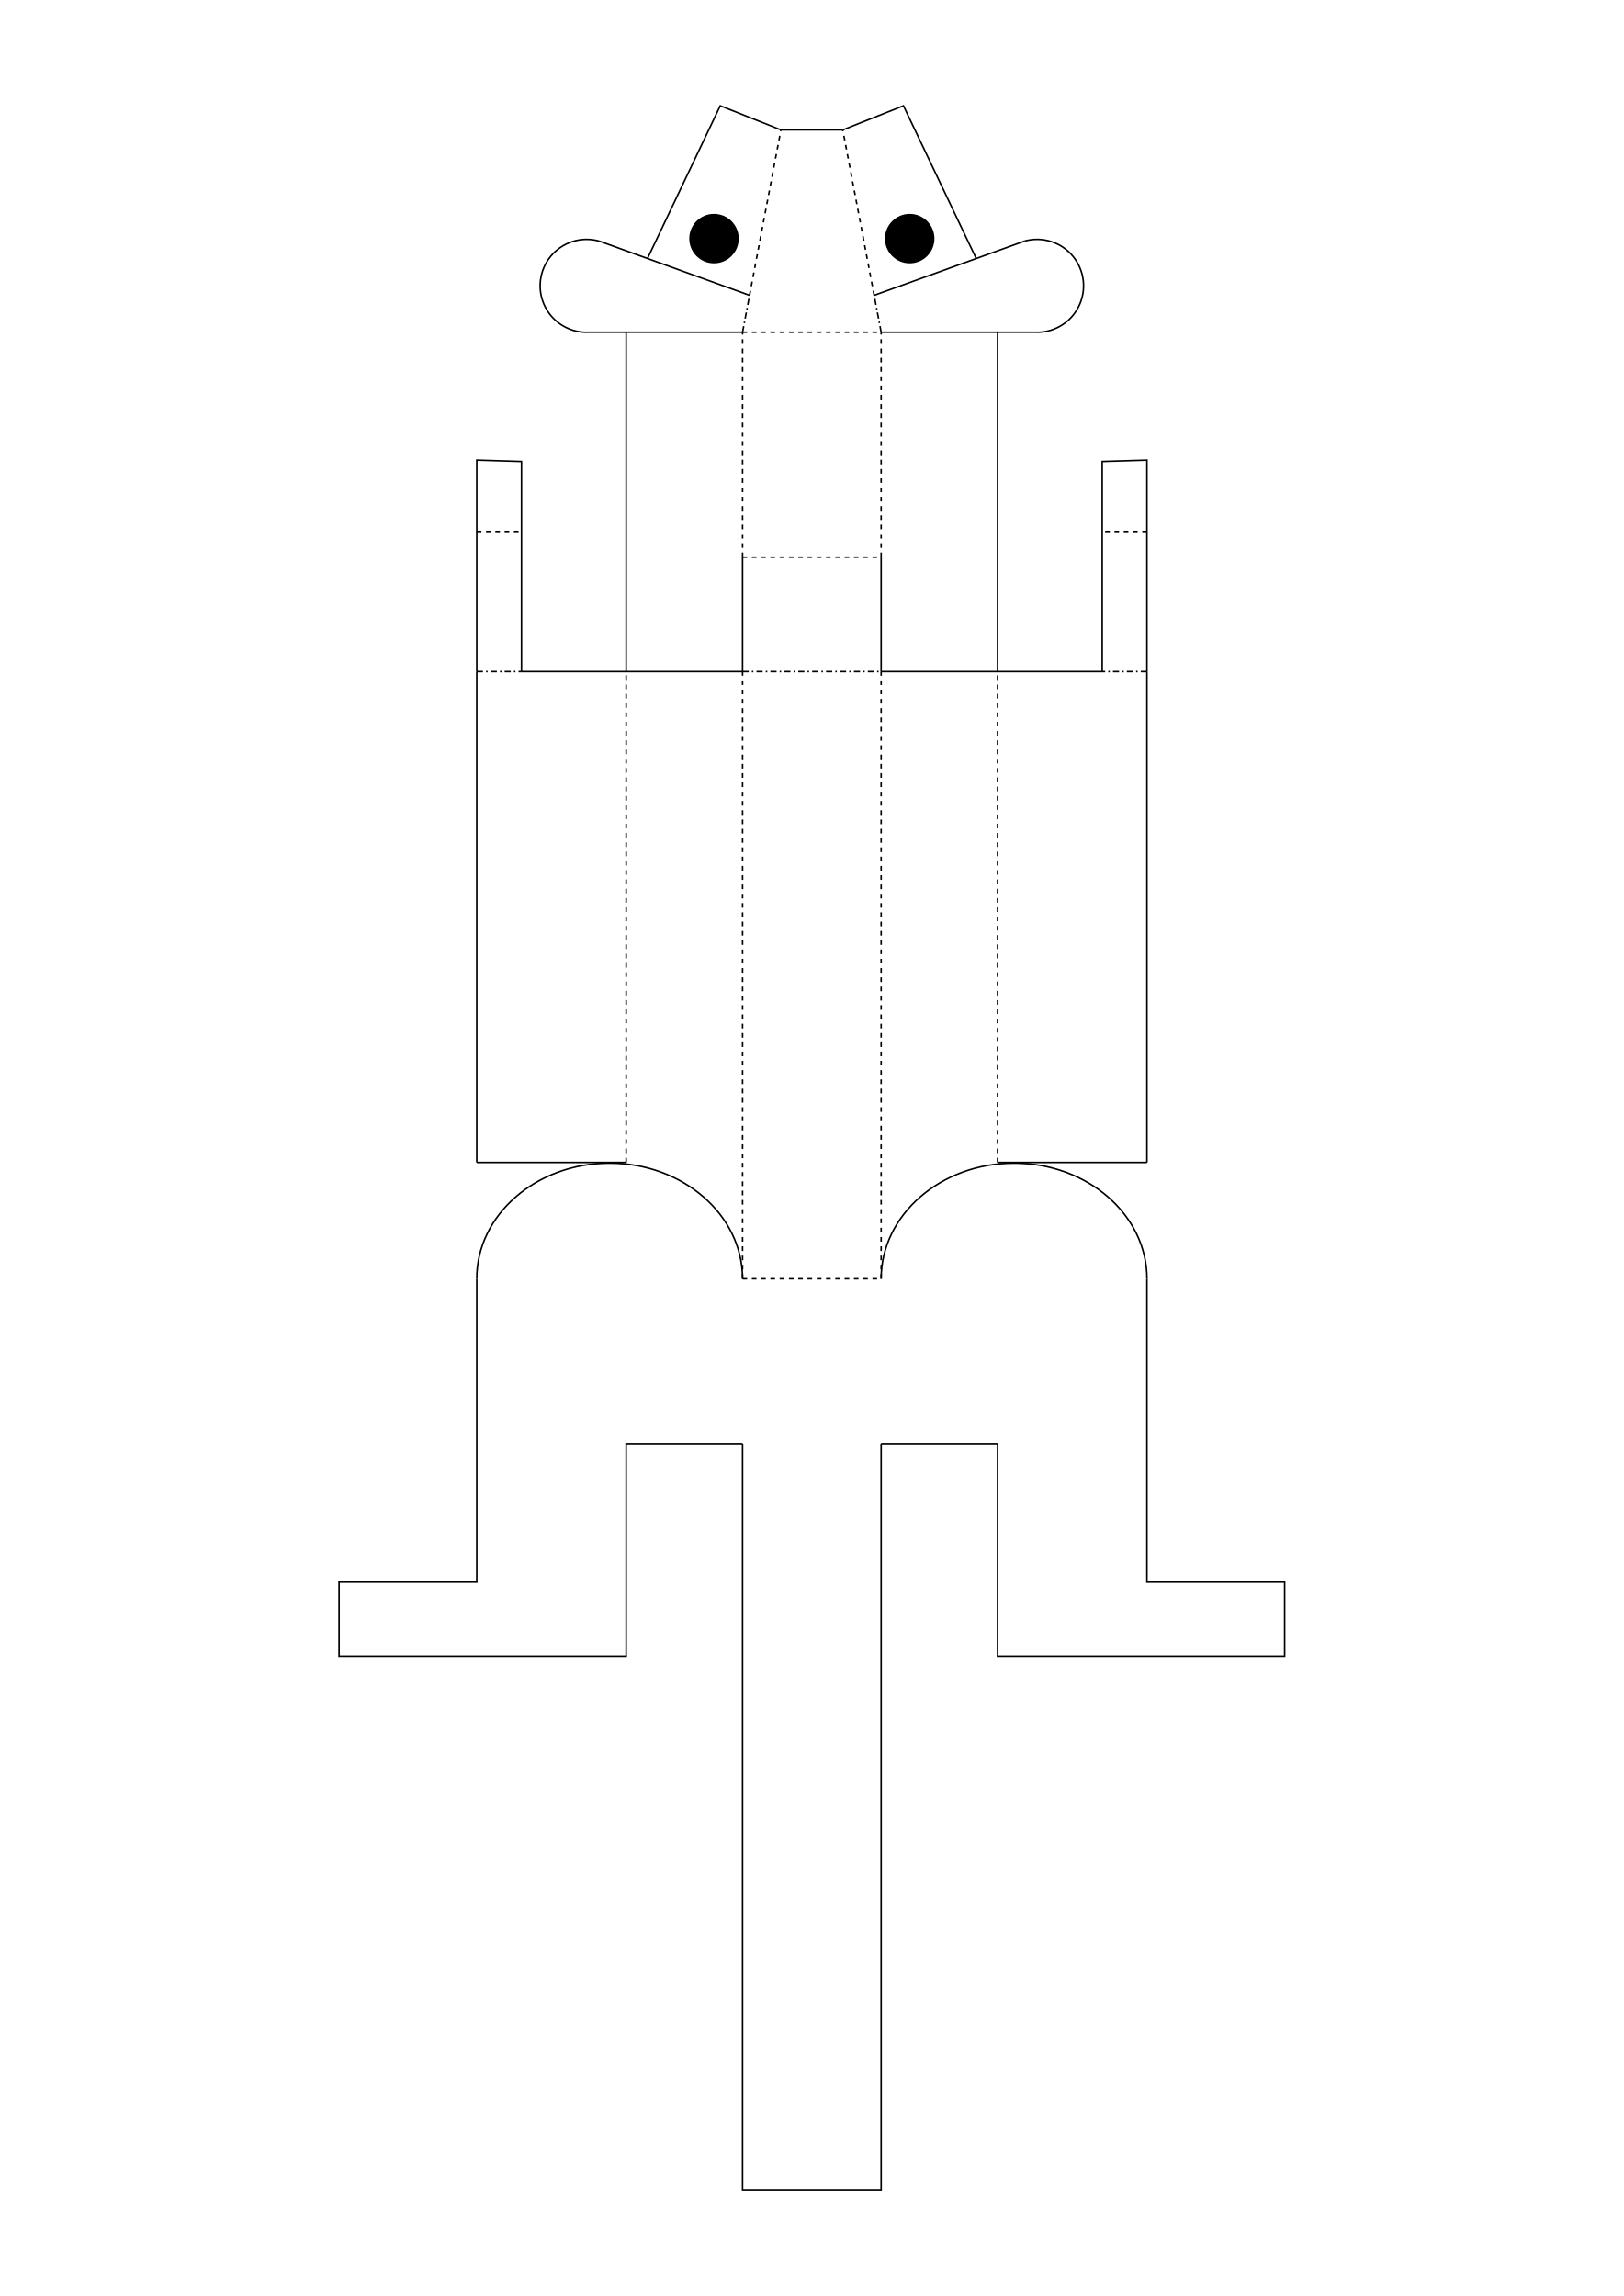
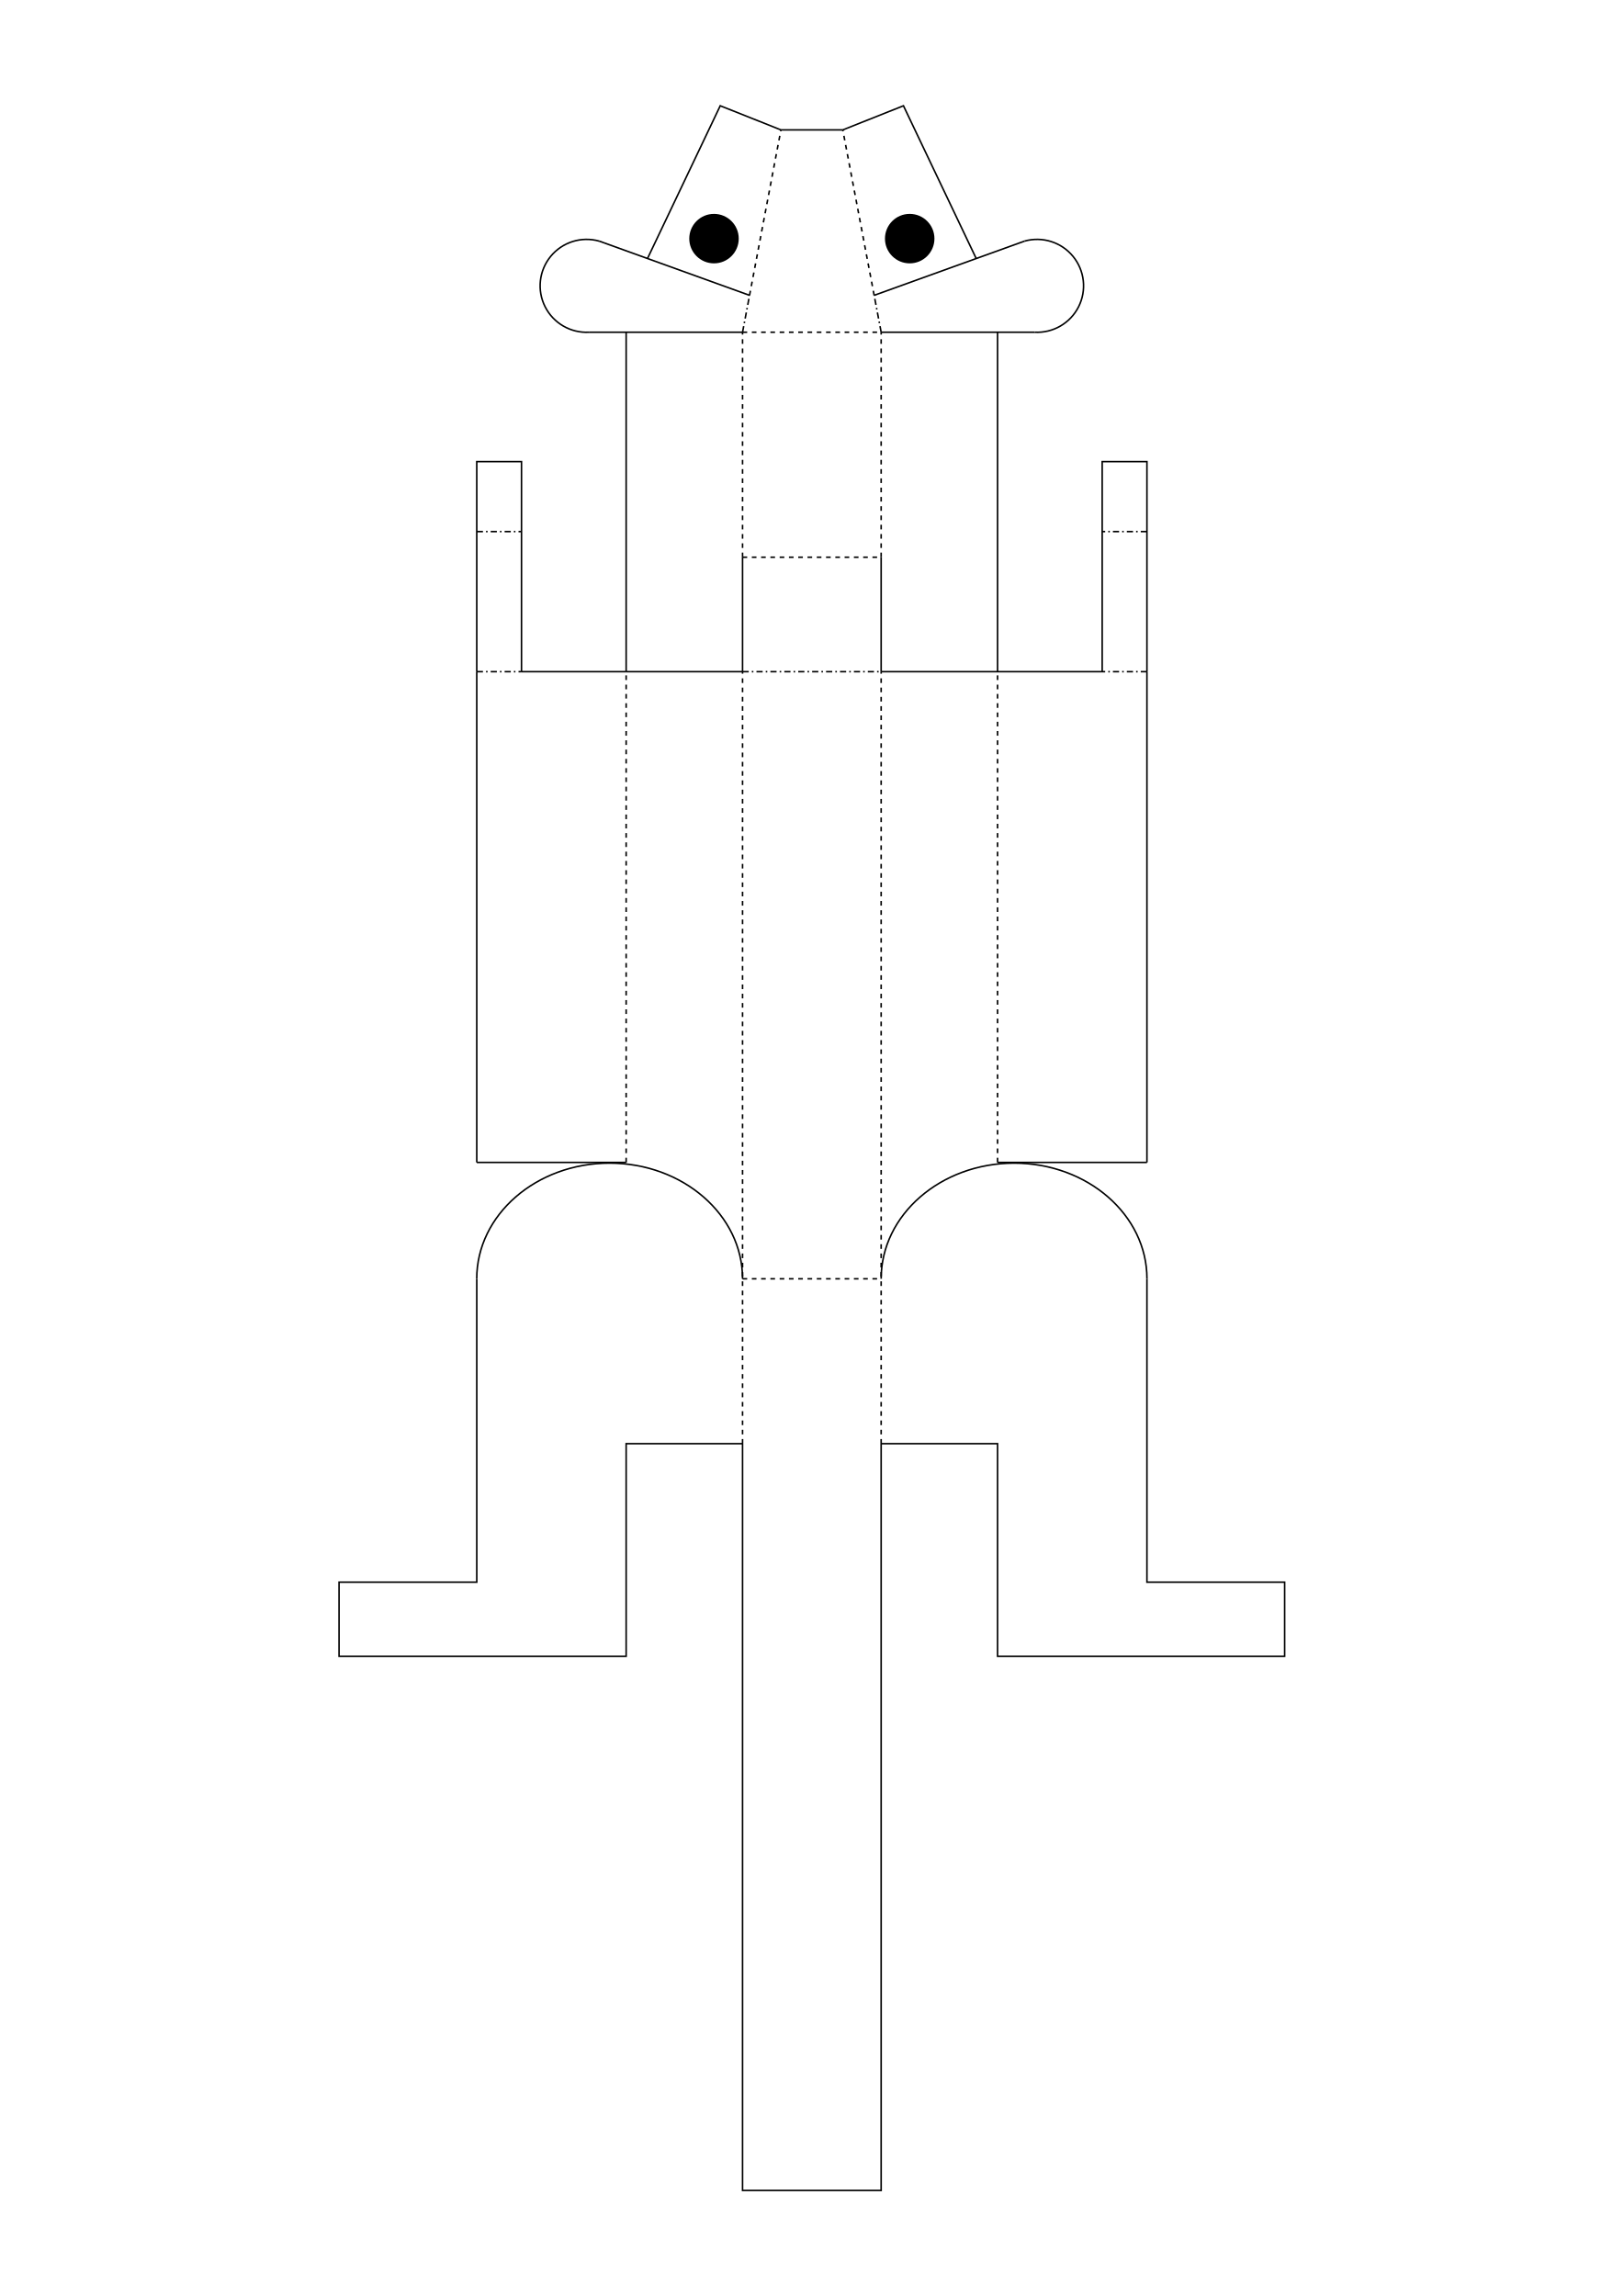
<svg xmlns="http://www.w3.org/2000/svg" width="210mm" height="297mm" viewBox="0 0 210 297" version="1.1" id="svg5" xml:space="preserve">
  <defs id="defs2" />
  <g id="layer1">
    <g id="g1228" transform="translate(15.99744,-0.4320116)">
      <path style="fill:none;stroke:#000000;stroke-width:0.2;stroke-linecap:butt;stroke-linejoin:miter;stroke-dasharray:0.6, 0.6;stroke-dashoffset:0;stroke-opacity:1" d="M 80.945,38.633 85.002,17.235" id="path1063" />
      <path style="fill:none;stroke:#000000;stroke-width:0.2;stroke-linecap:butt;stroke-linejoin:miter;stroke-dasharray:0.8, 0.4, 0.2, 0.4;stroke-dashoffset:0;stroke-opacity:1" d="m 80.04,43.407 0.905,-4.774" id="path477" />
      <path style="fill:none;stroke:#000000;stroke-width:0.2;stroke-linecap:butt;stroke-linejoin:miter;stroke-dasharray:0.6, 0.6;stroke-dashoffset:0;stroke-opacity:1" d="M 80.04,72.513 V 43.407" id="path475" />
      <path style="fill:none;stroke:#000000;stroke-width:0.2;stroke-linecap:butt;stroke-linejoin:miter;stroke-dasharray:none;stroke-opacity:1" d="M 80.04,87.316 V 72.513" id="path473" />
-       <path style="fill:none;stroke:#000000;stroke-width:0.2;stroke-linecap:butt;stroke-linejoin:miter;stroke-dasharray:0.6, 0.6;stroke-dashoffset:0;stroke-opacity:1" d="M 80.04,165.851 V 87.316" id="path471" />
+       <path style="fill:none;stroke:#000000;stroke-width:0.2;stroke-linecap:butt;stroke-linejoin:miter;stroke-dasharray:0.6, 0.6;stroke-dashoffset:0;stroke-opacity:1" d="M 80.04,187.178 V 87.316" id="path471" />
      <path style="fill:none;stroke:#000000;stroke-width:0.2;stroke-linecap:butt;stroke-linejoin:miter;stroke-dasharray:none;stroke-opacity:1" d="m 80.04,187.178 -10e-7,96.6 h 17.925 10e-7 v -96.6" id="path367" />
      <path style="fill:none;stroke:#000000;stroke-width:0.2;stroke-linecap:butt;stroke-linejoin:miter;stroke-dasharray:none;stroke-opacity:1" d="M 64.985,87.316 V 43.407" id="path479" />
      <path style="fill:none;stroke:#000000;stroke-width:0.2;stroke-linecap:butt;stroke-linejoin:miter;stroke-dasharray:0.6, 0.6;stroke-dashoffset:0;stroke-opacity:1" d="M 64.985,150.796 V 87.316" id="path481" />
      <path style="fill:none;stroke:#000000;stroke-width:0.2;stroke-linecap:butt;stroke-linejoin:miter;stroke-dasharray:none;stroke-opacity:1" d="M 45.665,150.796 V 87.316" id="path483" />
      <path style="fill:none;stroke:#000000;stroke-width:0.2;stroke-linecap:butt;stroke-linejoin:miter;stroke-dasharray:none;stroke-opacity:1" d="m 45.665,150.796 h 19.32" id="path485" />
      <path style="fill:none;stroke:#000000;stroke-width:0.2;stroke-linecap:butt;stroke-linejoin:miter;stroke-dasharray:none;stroke-opacity:1" d="m 64.985,87.316 h 15.055" id="path1047" />
      <path style="fill:none;stroke:#000000;stroke-width:0.2;stroke-linecap:butt;stroke-linejoin:miter;stroke-dasharray:none;stroke-opacity:1" d="M 51.452,87.316 H 64.985" id="path1045" />
      <path style="fill:none;stroke:#000000;stroke-width:0.2;stroke-linecap:butt;stroke-linejoin:miter;stroke-dasharray:0.8, 0.4, 0.2, 0.4;stroke-dashoffset:0;stroke-opacity:1" d="m 45.665,87.316 h 5.786" id="path487" />
-       <path style="fill:none;stroke:#000000;stroke-width:0.2;stroke-linecap:butt;stroke-linejoin:miter;stroke-dasharray:none;stroke-opacity:1" d="M 45.665,87.316 V 59.968 l 5.786,0.177 V 87.316" id="path1049" />
-       <path style="fill:none;stroke:#000000;stroke-width:0.2;stroke-linecap:butt;stroke-linejoin:miter;stroke-dasharray:0.6, 0.6;stroke-dashoffset:0;stroke-opacity:1" d="m 45.665,69.194 h 5.786" id="path1051" />
+       <path style="fill:none;stroke:#000000;stroke-width:0.2;stroke-linecap:butt;stroke-linejoin:miter;stroke-dasharray:none;stroke-opacity:1" d="M 45.665,87.316 V 60.145 h 5.786 V 87.316" id="path1049" />
+       <path style="fill:none;stroke:#000000;stroke-width:0.2;stroke-linecap:butt;stroke-linejoin:miter;stroke-dasharray:0.8,0.4,0.2,0.4;stroke-dashoffset:0;stroke-opacity:1" d="m 45.665,69.194 h 5.786" id="path1051" />
      <path style="fill:none;stroke:#000000;stroke-width:0.2;stroke-linecap:butt;stroke-linejoin:miter;stroke-dasharray:none;stroke-opacity:1" d="M 85.002,17.235 77.154,14.114 67.745,33.873" id="path1053" />
      <path style="fill:none;stroke:#000000;stroke-width:0.2;stroke-linecap:butt;stroke-linejoin:miter;stroke-dasharray:none;stroke-opacity:1" d="m 61.479,31.613 19.466,7.021" id="path1055" />
      <path style="fill:none;stroke:#000000;stroke-width:0.2;stroke-linecap:butt;stroke-linejoin:miter;stroke-dasharray:none;stroke-opacity:1" d="M 80.04,43.407 H 60.175" id="path1057" />
      <path style="fill:none;stroke:#000000;stroke-width:0.2;stroke-linecap:butt;stroke-linejoin:miter;stroke-dasharray:none;stroke-opacity:1" d="m 80.04,187.178 h -15.055 v 27.499 H 27.855 v -9.581 h 17.811 v -39.246" id="path1059" />
      <path style="fill:none;stroke:#000000;stroke-width:0.2;stroke-linejoin:bevel;stroke-miterlimit:5.3;stroke-dasharray:none;stroke-opacity:1" id="path1117" d="m 60.185,43.409 a 6.01,6.01 0 0 1 -5.679,-3.292 6.01,6.01 0 0 1 0.72,-6.525 6.01,6.01 0 0 1 6.26,-1.974" />
      <path id="path1119" style="fill:none;stroke:#000000;stroke-width:0.2;stroke-linejoin:bevel;stroke-miterlimit:5.3;stroke-dasharray:none" d="m 45.661,165.846 c 7e-6,-8.261 7.692,-14.958 17.18,-14.958 9.489,0 17.199,6.702 17.199,14.963" />
      <circle style="fill:#000000;fill-opacity:1;stroke:none;stroke-width:0.2;stroke-linejoin:bevel;stroke-miterlimit:5.3;stroke-dasharray:0.6, 0.6;stroke-dashoffset:0;stroke-opacity:1" id="path1122" cx="76.347" cy="31.299" r="3.2" />
      <path style="fill:none;stroke:#000000;stroke-width:0.2;stroke-linecap:butt;stroke-linejoin:miter;stroke-dasharray:0.6, 0.6;stroke-dashoffset:0;stroke-opacity:1" d="M 97.06,38.633 93.003,17.235" id="path1124" />
      <path style="fill:none;stroke:#000000;stroke-width:0.2;stroke-linecap:butt;stroke-linejoin:miter;stroke-dasharray:0.8, 0.4, 0.2, 0.4;stroke-dashoffset:0;stroke-opacity:1" d="M 97.965,43.407 97.06,38.633" id="path1126" />
      <path style="fill:none;stroke:#000000;stroke-width:0.2;stroke-linecap:butt;stroke-linejoin:miter;stroke-dasharray:0.6, 0.6;stroke-dashoffset:0;stroke-opacity:1" d="M 97.965,72.513 V 43.407" id="path1128" />
      <path style="fill:none;stroke:#000000;stroke-width:0.2;stroke-linecap:butt;stroke-linejoin:miter;stroke-dasharray:none;stroke-opacity:1" d="M 97.965,87.316 V 72.513" id="path1130" />
-       <path style="fill:none;stroke:#000000;stroke-width:0.2;stroke-linecap:butt;stroke-linejoin:miter;stroke-dasharray:0.6, 0.6;stroke-dashoffset:0;stroke-opacity:1" d="M 97.965,165.851 V 87.316" id="path1132" />
+       <path style="fill:none;stroke:#000000;stroke-width:0.2;stroke-linecap:butt;stroke-linejoin:miter;stroke-dasharray:0.6, 0.6;stroke-dashoffset:0;stroke-opacity:1" d="M 97.965,187.178 V 87.316" id="path1132" />
      <path style="fill:none;stroke:#000000;stroke-width:0.2;stroke-linecap:butt;stroke-linejoin:miter;stroke-dasharray:none;stroke-opacity:1" d="M 113.02,87.316 V 43.407" id="path1136" />
      <path style="fill:none;stroke:#000000;stroke-width:0.2;stroke-linecap:butt;stroke-linejoin:miter;stroke-dasharray:0.6, 0.6;stroke-dashoffset:0;stroke-opacity:1" d="M 113.02,150.796 V 87.316" id="path1138" />
      <path style="fill:none;stroke:#000000;stroke-width:0.2;stroke-linecap:butt;stroke-linejoin:miter;stroke-dasharray:none;stroke-opacity:1" d="M 132.34,150.796 V 87.316" id="path1140" />
      <path style="fill:none;stroke:#000000;stroke-width:0.2;stroke-linecap:butt;stroke-linejoin:miter;stroke-dasharray:none;stroke-opacity:1" d="M 132.34,150.796 H 113.02" id="path1142" />
      <path style="fill:none;stroke:#000000;stroke-width:0.2;stroke-linecap:butt;stroke-linejoin:miter;stroke-dasharray:none;stroke-opacity:1" d="M 113.02,87.316 H 97.965" id="path1144" />
      <path style="fill:none;stroke:#000000;stroke-width:0.2;stroke-linecap:butt;stroke-linejoin:miter;stroke-dasharray:none;stroke-opacity:1" d="M 126.553,87.316 H 113.02" id="path1146" />
      <path style="fill:none;stroke:#000000;stroke-width:0.2;stroke-linecap:butt;stroke-linejoin:miter;stroke-dasharray:0.8, 0.4, 0.2, 0.4;stroke-dashoffset:0;stroke-opacity:1" d="M 132.34,87.316 H 126.553" id="path1148" />
-       <path style="fill:none;stroke:#000000;stroke-width:0.2;stroke-linecap:butt;stroke-linejoin:miter;stroke-dasharray:none;stroke-opacity:1" d="M 132.34,87.316 V 59.968 l -5.786,0.177 V 87.316" id="path1150" />
-       <path style="fill:none;stroke:#000000;stroke-width:0.2;stroke-linecap:butt;stroke-linejoin:miter;stroke-dasharray:0.6, 0.6;stroke-dashoffset:0;stroke-opacity:1" d="M 132.34,69.194 H 126.553" id="path1152" />
+       <path style="fill:none;stroke:#000000;stroke-width:0.2;stroke-linecap:butt;stroke-linejoin:miter;stroke-dasharray:none;stroke-opacity:1" d="M 132.34,87.316 V 60.145 H 126.553 V 87.316" id="path1150" />
+       <path style="fill:none;stroke:#000000;stroke-width:0.2;stroke-linecap:butt;stroke-linejoin:miter;stroke-dasharray:0.8,0.4,0.2,0.4;stroke-dashoffset:0;stroke-opacity:1" d="M 132.34,69.194 H 126.553" id="path1152" />
      <path style="fill:none;stroke:#000000;stroke-width:0.2;stroke-linecap:butt;stroke-linejoin:miter;stroke-dasharray:none;stroke-opacity:1" d="m 93.003,17.235 7.847,-3.121 9.409,19.759" id="path1154" />
      <path style="fill:none;stroke:#000000;stroke-width:0.2;stroke-linecap:butt;stroke-linejoin:miter;stroke-dasharray:none;stroke-opacity:1" d="M 116.527,31.613 97.06,38.633" id="path1156" />
      <path style="fill:none;stroke:#000000;stroke-width:0.2;stroke-linecap:butt;stroke-linejoin:miter;stroke-dasharray:none;stroke-opacity:1" d="M 97.965,43.407 H 117.83" id="path1158" />
      <path style="fill:none;stroke:#000000;stroke-width:0.2;stroke-linecap:butt;stroke-linejoin:miter;stroke-dasharray:none;stroke-opacity:1" d="m 97.965,187.178 h 15.055 v 27.499 h 37.131 v -9.581 h -17.811 v -39.246" id="path1160" />
      <path style="fill:none;stroke:#000000;stroke-width:0.2;stroke-linejoin:bevel;stroke-miterlimit:5.3;stroke-dasharray:none;stroke-opacity:1" id="path1162" d="m -117.82,43.409 a 6.01,6.01 0 0 1 -5.679,-3.292 6.01,6.01 0 0 1 0.72,-6.525 6.01,6.01 0 0 1 6.26,-1.974" transform="scale(-1,1)" />
      <path id="path1164" style="fill:none;stroke:#000000;stroke-width:0.2;stroke-linejoin:bevel;stroke-miterlimit:5.3;stroke-dasharray:none" d="m 132.344,165.846 c -1e-5,-8.261 -7.692,-14.958 -17.18,-14.958 -9.489,0 -17.199,6.702 -17.199,14.963" />
      <circle style="fill:#000000;fill-opacity:1;stroke:none;stroke-width:0.2;stroke-linejoin:bevel;stroke-miterlimit:5.3;stroke-dasharray:0.6, 0.6;stroke-dashoffset:0;stroke-opacity:1" id="circle1166" cx="-101.658" cy="31.299" r="3.2" transform="scale(-1,1)" />
      <path style="fill:none;stroke:#000000;stroke-width:0.2;stroke-linecap:butt;stroke-linejoin:miter;stroke-dasharray:none;stroke-opacity:1" d="m 85.002,17.235 h 8.002" id="path1168" />
      <path style="fill:none;stroke:#000000;stroke-width:0.2;stroke-linecap:butt;stroke-linejoin:miter;stroke-dasharray:0.6, 0.6;stroke-dashoffset:0;stroke-opacity:1" d="M 80.04,43.407 H 97.965" id="path1170" />
      <path style="fill:none;stroke:#000000;stroke-width:0.2;stroke-linecap:butt;stroke-linejoin:miter;stroke-dasharray:0.6, 0.6;stroke-dashoffset:0;stroke-opacity:1" d="M 80.04,72.513 H 97.965" id="path1172" />
      <path style="fill:none;stroke:#000000;stroke-width:0.2;stroke-linecap:butt;stroke-linejoin:miter;stroke-dasharray:0.8, 0.4, 0.2, 0.4;stroke-dashoffset:0;stroke-opacity:1" d="M 80.04,87.316 H 97.965" id="path1174" />
      <path style="fill:none;stroke:#000000;stroke-width:0.2;stroke-linecap:butt;stroke-linejoin:miter;stroke-dasharray:0.6, 0.6;stroke-dashoffset:0;stroke-opacity:1" d="M 80.04,165.851 H 97.965" id="path1176" />
    </g>
  </g>
</svg>
